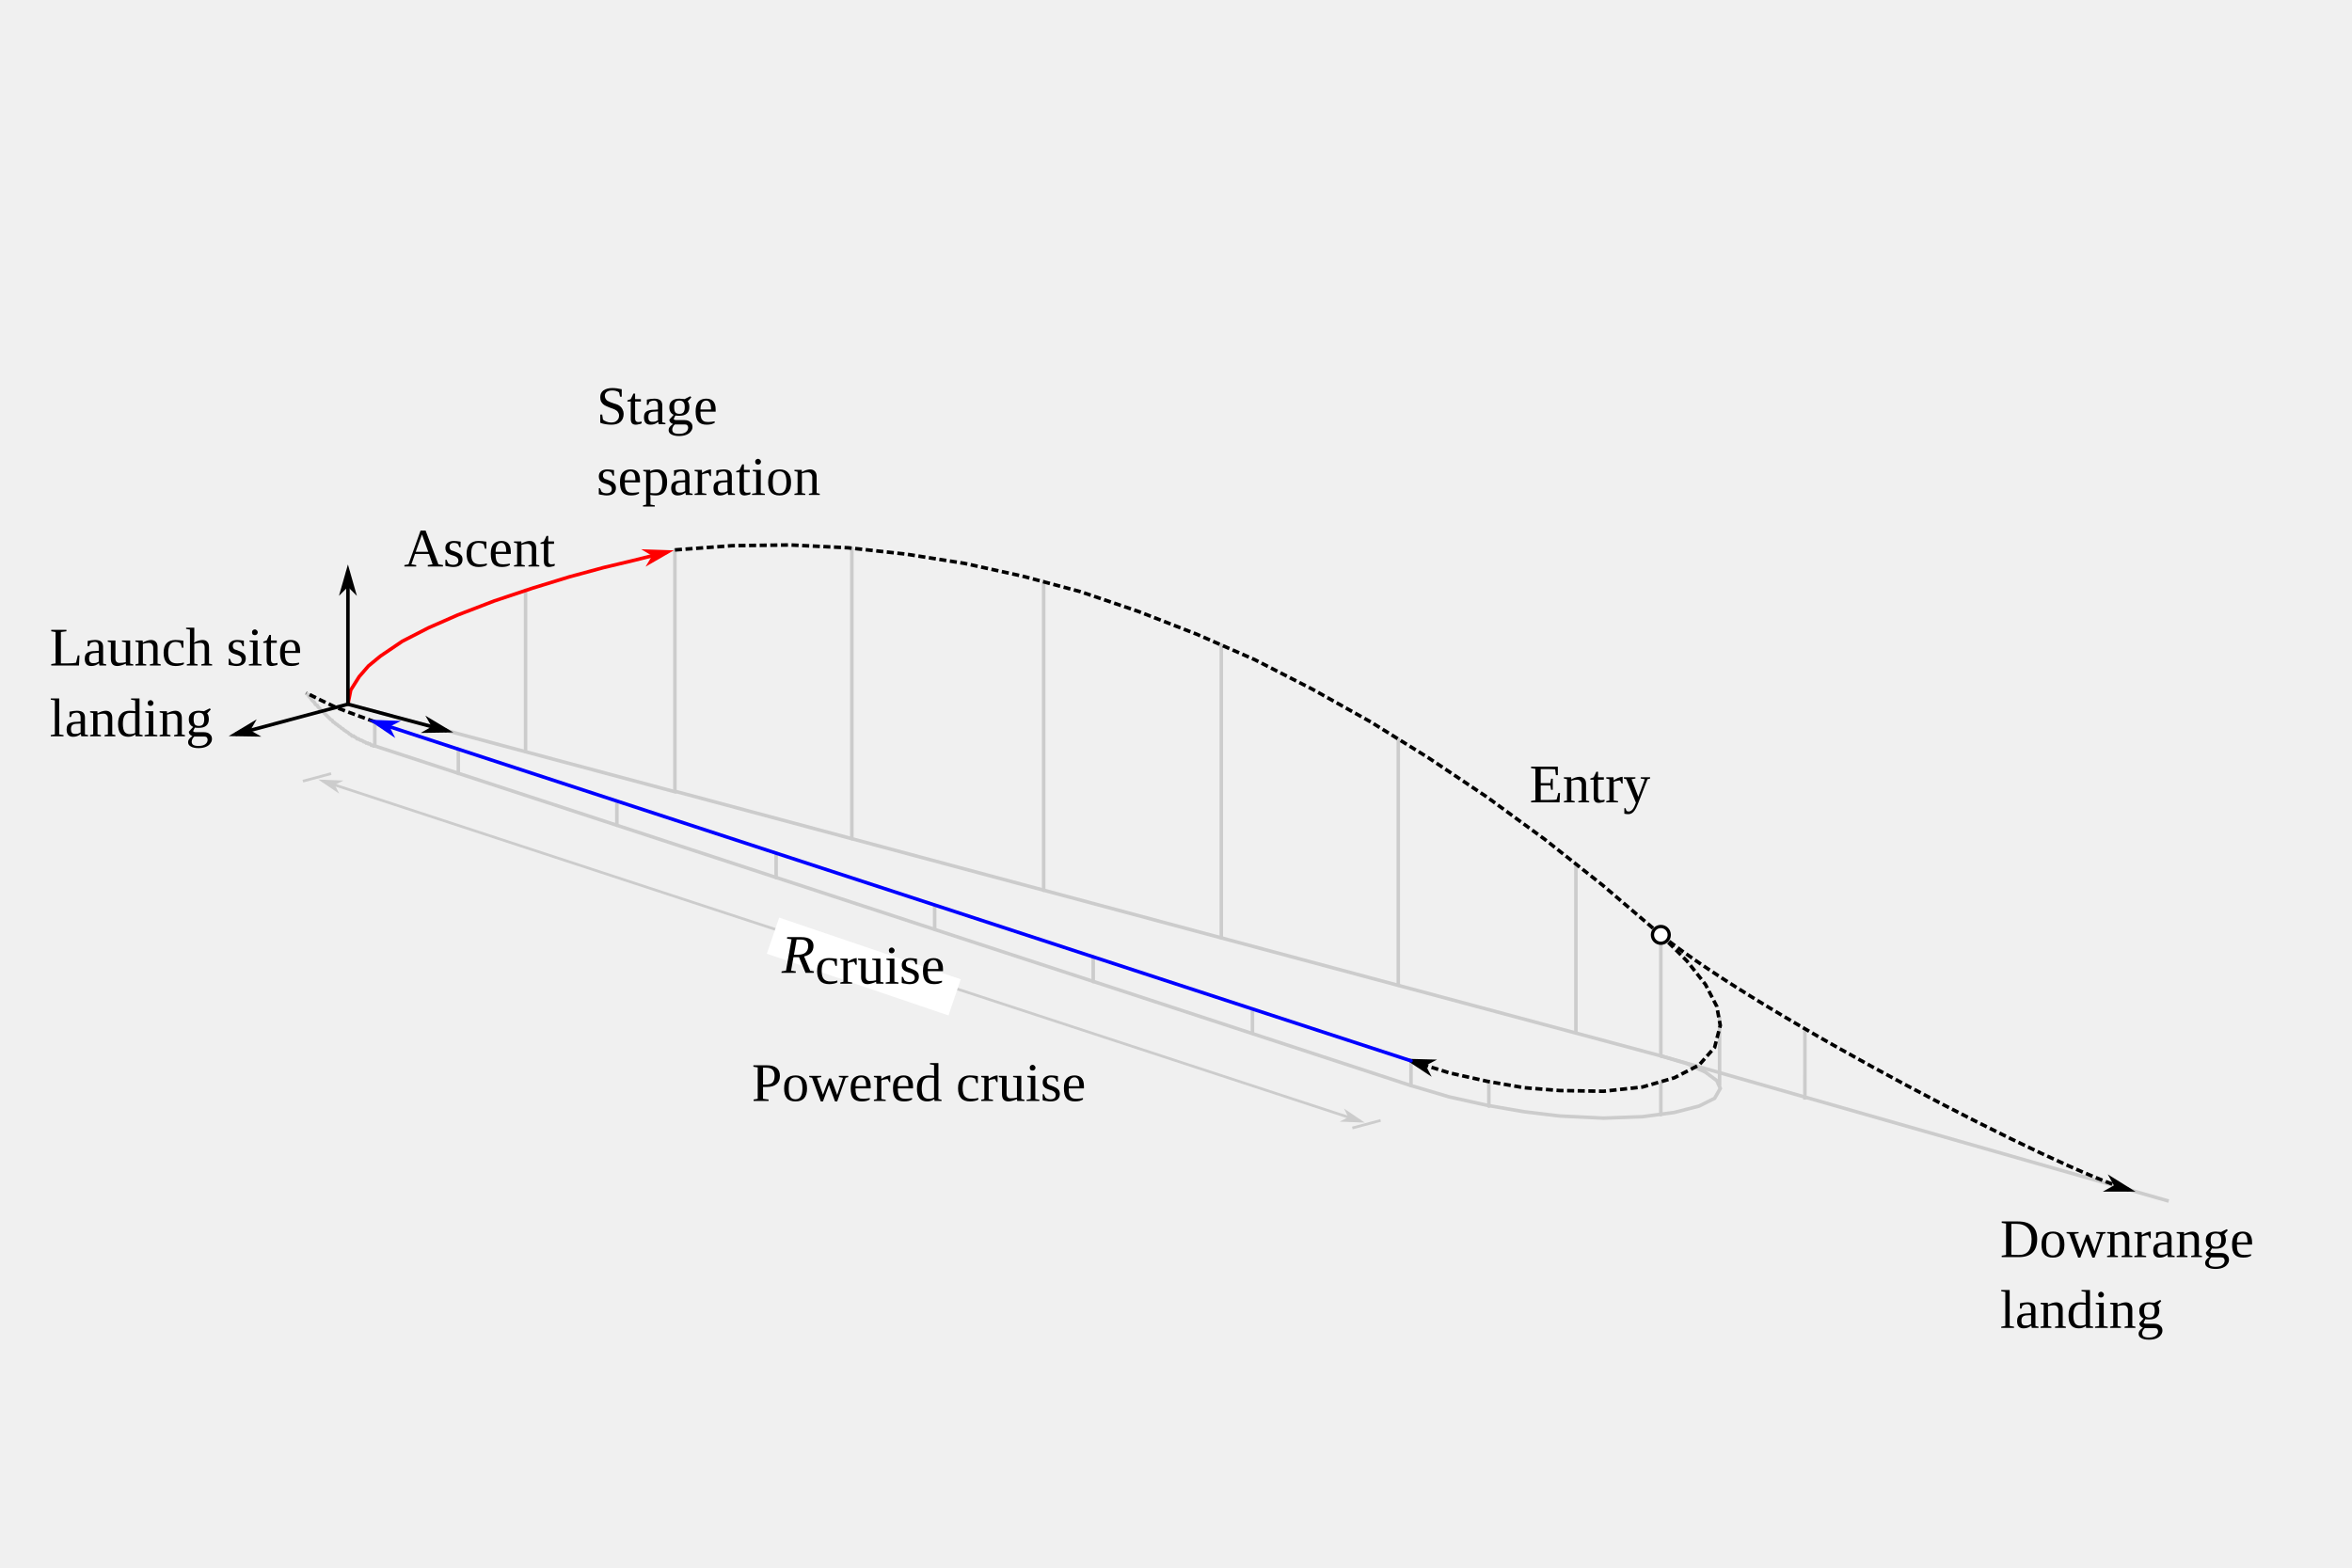
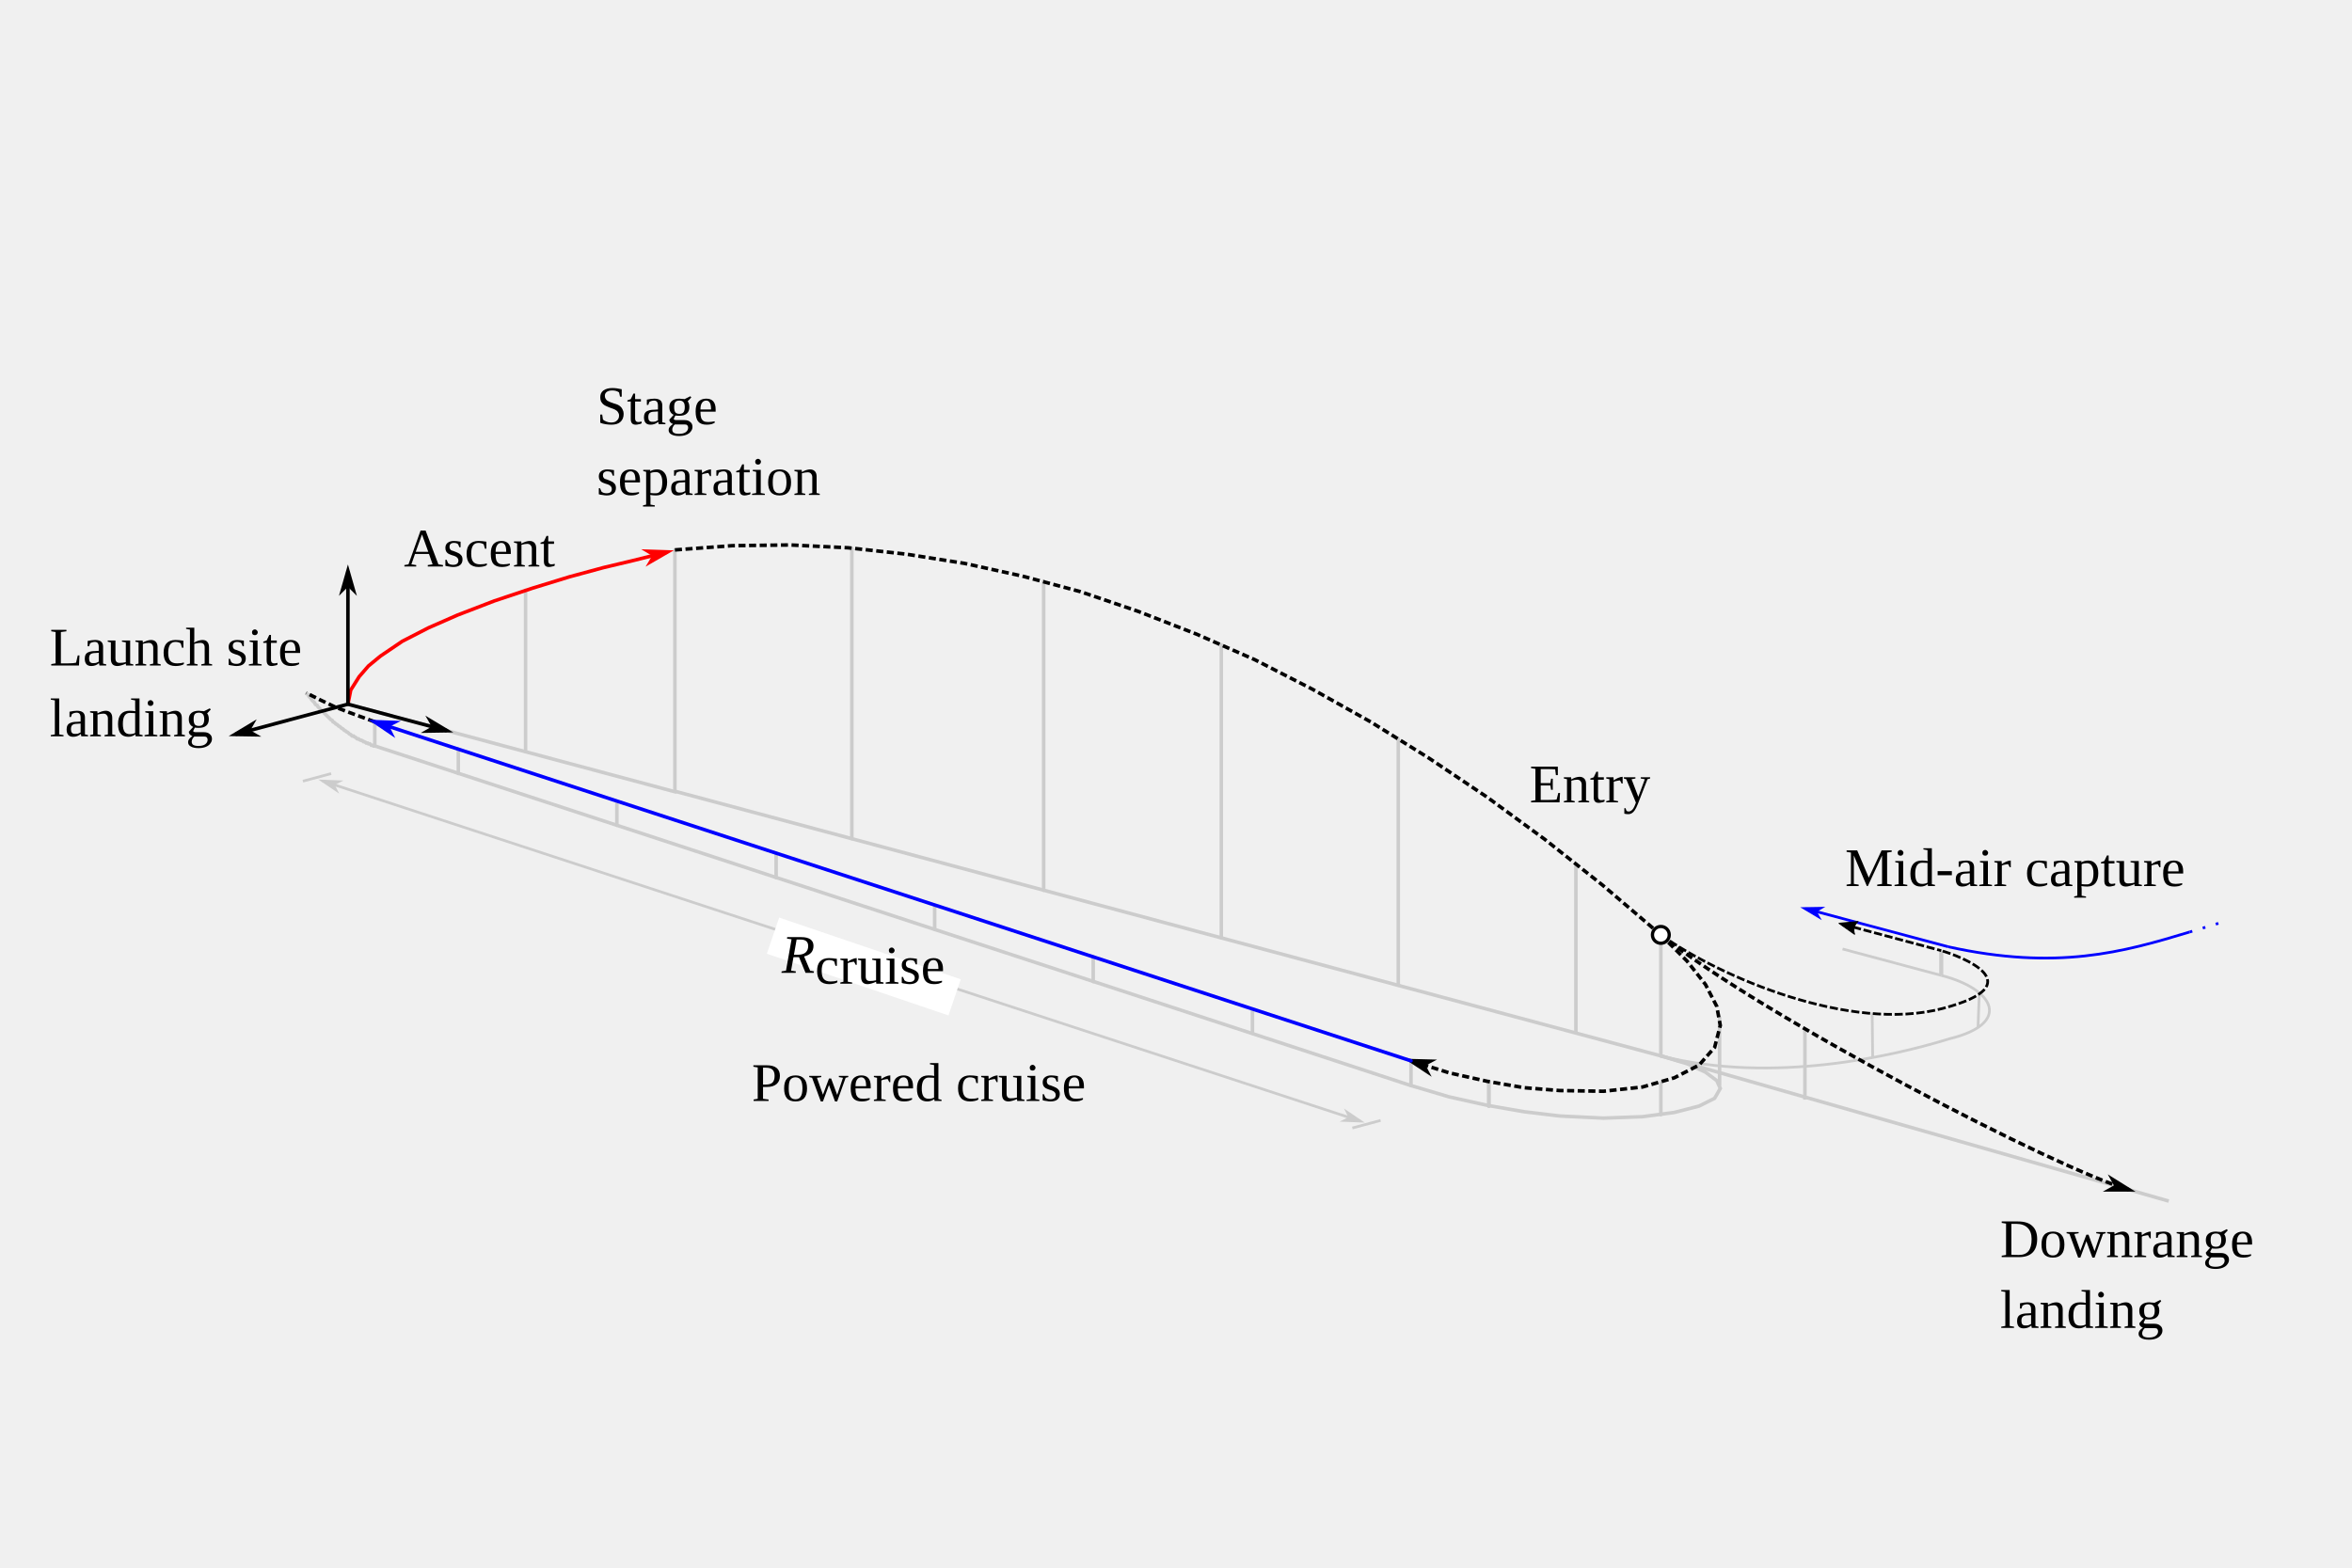
<svg xmlns="http://www.w3.org/2000/svg" width="6in" height="4in" viewBox="0 0 152.4 101.6" version="1.1" id="svg1025">
  <defs id="defs1019">
+     <marker style="overflow:visible" id="marker9475" refX="0.0" refY="0.0" orient="auto">
+       <path transform="scale(0.6) translate(0,0)" d="M 8.719,4.034 L -2.207,0.016 L 8.719,-4.002 C 6.973,-1.63 6.983,1.616 8.719,4.034 z " style="fill-rule:evenodd;stroke-width:0.625;stroke-linejoin:round;stroke:#000000;stroke-opacity:1;fill:#000000;fill-opacity:1" id="path9473" />
+     </marker>
+     <marker style="overflow:visible;" id="marker9229" refX="0.0" refY="0.0" orient="auto">
+       <path transform="scale(0.4) rotate(180) translate(10,0)" style="fill-rule:evenodd;stroke:#000000;stroke-width:1pt;stroke-opacity:1;fill:#000000;fill-opacity:1" d="M 0.0,0.0 L 5.0,-5.0 L -12.5,0.0 L 5.0,5.0 L 0.0,0.0 z " id="path9227" />
+     </marker>
+     <marker style="overflow:visible" id="marker8835" refX="0.0" refY="0.0" orient="auto">
+       <path transform="scale(0.6) translate(0,0)" d="M 8.719,4.034 L -2.207,0.016 L 8.719,-4.002 C 6.973,-1.63 6.983,1.616 8.719,4.034 z " style="fill-rule:evenodd;stroke-width:0.625;stroke-linejoin:round;stroke:#000000;stroke-opacity:1;fill:#000000;fill-opacity:1" id="path8833" />
+     </marker>
+     <marker orient="auto" refY="0.0" refX="0.0" id="Arrow2Mstart" style="overflow:visible">
+       <path id="path1769" style="fill-rule:evenodd;stroke-width:0.625;stroke-linejoin:round;stroke:#000000;stroke-opacity:1;fill:#000000;fill-opacity:1" d="M 8.719,4.034 L -2.207,0.016 L 8.719,-4.002 C 6.973,-1.63 6.983,1.616 8.719,4.034 z " transform="scale(0.6) translate(0,0)" />
+     </marker>
+     <marker style="overflow:visible;" id="marker8255" refX="0.0" refY="0.0" orient="auto">
+       <path transform="scale(0.4) rotate(180) translate(10,0)" style="fill-rule:evenodd;stroke:#0000ff;stroke-width:1pt;stroke-opacity:1;fill:#0000ff;fill-opacity:1" d="M 0.0,0.0 L 5.0,-5.0 L -12.5,0.0 L 5.0,5.0 L 0.0,0.0 z " id="path8253" />
+     </marker>
    <marker orient="auto" refY="0.0" refX="0.0" id="marker6467" style="overflow:visible">
      <path id="path6465" d="M 0.0,0.0 L 5.0,-5.0 L -12.5,0.0 L 5.0,5.0 L 0.0,0.0 z " style="fill-rule:evenodd;stroke:#cccccc;stroke-width:1pt;stroke-opacity:1;fill:#cccccc;fill-opacity:1" transform="scale(0.4) translate(10,0)" />
    </marker>
    <marker style="overflow:visible;" id="marker6391" refX="0.0" refY="0.0" orient="auto">
      <path transform="scale(0.4) rotate(180) translate(10,0)" style="fill-rule:evenodd;stroke:#cccccc;stroke-width:1pt;stroke-opacity:1;fill:#cccccc;fill-opacity:1" d="M 0.0,0.0 L 5.0,-5.0 L -12.5,0.0 L 5.0,5.0 L 0.0,0.0 z " id="path6389" />
    </marker>
    <marker orient="auto" refY="0.0" refX="0.0" id="marker2482" style="overflow:visible;">
      <path id="path2480" d="M 0.0,0.0 L 5.0,-5.0 L -12.5,0.0 L 5.0,5.0 L 0.0,0.0 z " style="fill-rule:evenodd;stroke:#000000;stroke-width:1pt;stroke-opacity:1;fill:#000000;fill-opacity:1" transform="scale(0.4) rotate(180) translate(10,0)" />
    </marker>
    <marker style="overflow:visible;" id="marker2406" refX="0.0" refY="0.0" orient="auto">
      <path transform="scale(0.4) rotate(180) translate(10,0)" style="fill-rule:evenodd;stroke:#000000;stroke-width:1pt;stroke-opacity:1;fill:#000000;fill-opacity:1" d="M 0.0,0.0 L 5.0,-5.0 L -12.5,0.0 L 5.0,5.0 L 0.0,0.0 z " id="path2404" />
    </marker>
    <marker orient="auto" refY="0.0" refX="0.0" id="marker2342" style="overflow:visible;">
      <path id="path2340" d="M 0.0,0.0 L 5.0,-5.0 L -12.5,0.0 L 5.0,5.0 L 0.0,0.0 z " style="fill-rule:evenodd;stroke:#000000;stroke-width:1pt;stroke-opacity:1;fill:#000000;fill-opacity:1" transform="scale(0.4) rotate(180) translate(10,0)" />
    </marker>
    <marker style="overflow:visible;" id="marker2264" refX="0.0" refY="0.0" orient="auto">
      <path transform="scale(0.4) rotate(180) translate(10,0)" style="fill-rule:evenodd;stroke:#000000;stroke-width:1pt;stroke-opacity:1;fill:#000000;fill-opacity:1" d="M 0.0,0.0 L 5.0,-5.0 L -12.5,0.0 L 5.0,5.0 L 0.0,0.0 z " id="path2262" />
    </marker>
    <marker orient="auto" refY="0.0" refX="0.0" id="Arrow1Mstart" style="overflow:visible">
      <path id="path1751" d="M 0.0,0.0 L 5.0,-5.0 L -12.5,0.0 L 5.0,5.0 L 0.0,0.0 z " style="fill-rule:evenodd;stroke:#ff0000;stroke-width:1pt;stroke-opacity:1;fill:#ff0000;fill-opacity:1" transform="scale(0.4) translate(10,0)" />
    </marker>
    <marker orient="auto" refY="0.0" refX="0.0" id="marker2109" style="overflow:visible;">
      <path id="path2107" d="M 0.0,0.0 L 5.0,-5.0 L -12.5,0.0 L 5.0,5.0 L 0.0,0.0 z " style="fill-rule:evenodd;stroke:#ff0000;stroke-width:1pt;stroke-opacity:1;fill:#ff0000;fill-opacity:1" transform="scale(0.4) rotate(180) translate(10,0)" />
    </marker>
    <marker style="overflow:visible;" id="marker2075" refX="0.0" refY="0.0" orient="auto">
      <path transform="scale(0.4) rotate(180) translate(10,0)" style="fill-rule:evenodd;stroke:#ff0000;stroke-width:1pt;stroke-opacity:1;fill:#ff0000;fill-opacity:1" d="M 0.0,0.0 L 5.0,-5.0 L -12.5,0.0 L 5.0,5.0 L 0.0,0.0 z " id="path2073" />
    </marker>
    <marker orient="auto" refY="0.0" refX="0.0" id="marker2029" style="overflow:visible;">
      <path id="path2027" d="M 0.0,0.0 L 5.0,-5.0 L -12.5,0.0 L 5.0,5.0 L 0.0,0.0 z " style="fill-rule:evenodd;stroke:#000000;stroke-width:1pt;stroke-opacity:1;fill:#000000;fill-opacity:1" transform="scale(0.4) rotate(180) translate(10,0)" />
    </marker>
    <marker orient="auto" refY="0.0" refX="0.0" id="Arrow1Mend" style="overflow:visible;">
      <path id="path1754" d="M 0.0,0.0 L 5.0,-5.0 L -12.5,0.0 L 5.0,5.0 L 0.0,0.0 z " style="fill-rule:evenodd;stroke:#0000ff;stroke-width:1pt;stroke-opacity:1;fill:#0000ff;fill-opacity:1" transform="scale(0.4) rotate(180) translate(10,0)" />
    </marker>
  </defs>
  <g id="layer6">
    <g id="layer2" transform="translate(0,-195.4)" style="display:inline">
      <g transform="matrix(0.4586111,0,0,-0.4586111,-64.73665,212.8982)" id="g1706" style="stroke:#cccccc;stroke-width:0.5;stroke-miterlimit:4;stroke-dasharray:none">
        <path id="path1677" d="m 236.514,-73.657 v 34.1" style="fill:none;stroke:#cccccc;stroke-width:0.5;stroke-linecap:round;stroke-linejoin:round;stroke-miterlimit:4;stroke-dasharray:none;stroke-opacity:1" />
        <path id="path1675" d="m 288.614,-43.957 v -43.7" style="fill:none;stroke:#cccccc;stroke-width:0.5;stroke-linecap:round;stroke-linejoin:round;stroke-miterlimit:4;stroke-dasharray:none;stroke-opacity:1" />
        <path id="path1673" d="m 375.814,-93.957 v -17.1" style="fill:none;stroke:#cccccc;stroke-width:0.5;stroke-linecap:round;stroke-linejoin:round;stroke-miterlimit:4;stroke-dasharray:none;stroke-opacity:1" />
        <path id="path1671" d="m 384.114,-105.657 v -9.5" style="fill:none;stroke:#cccccc;stroke-width:0.5;stroke-linecap:round;stroke-linejoin:round;stroke-miterlimit:4;stroke-dasharray:none;stroke-opacity:1" />
        <path id="path1669" d="m 375.814,-114.857 v -4.5" style="fill:none;stroke:#cccccc;stroke-width:0.5;stroke-linecap:round;stroke-linejoin:round;stroke-miterlimit:4;stroke-dasharray:none;stroke-opacity:1" />
        <path id="path1667" d="m 340.514,-111.757 v -3.5" style="fill:none;stroke:#cccccc;stroke-width:0.5;stroke-linecap:round;stroke-linejoin:round;stroke-miterlimit:4;stroke-dasharray:none;stroke-opacity:1" />
        <path id="path1665" d="m 318.114,-104.457 v -3.4" style="fill:none;stroke:#cccccc;stroke-width:0.5;stroke-linecap:round;stroke-linejoin:round;stroke-miterlimit:4;stroke-dasharray:none;stroke-opacity:1" />
        <path id="path1663" d="m 363.814,-83.957 v -23.8" style="fill:none;stroke:#cccccc;stroke-width:0.5;stroke-linecap:round;stroke-linejoin:round;stroke-miterlimit:4;stroke-dasharray:none;stroke-opacity:1" />
        <path id="path1661" d="m 295.614,-97.057 v -3.5" style="fill:none;stroke:#cccccc;stroke-width:0.5;stroke-linecap:round;stroke-linejoin:round;stroke-miterlimit:4;stroke-dasharray:none;stroke-opacity:1" />
        <path id="path1659" d="m 273.214,-89.757 v -3.4" style="fill:none;stroke:#cccccc;stroke-width:0.5;stroke-linecap:round;stroke-linejoin:round;stroke-miterlimit:4;stroke-dasharray:none;stroke-opacity:1" />
        <path id="path1657" d="m 250.814,-82.457 v -3.4" style="fill:none;stroke:#cccccc;stroke-width:0.5;stroke-linecap:round;stroke-linejoin:round;stroke-miterlimit:4;stroke-dasharray:none;stroke-opacity:1" />
        <path id="path1655" d="m 228.314,-75.057 v -3.4" style="fill:none;stroke:#cccccc;stroke-width:0.5;stroke-linecap:round;stroke-linejoin:round;stroke-miterlimit:4;stroke-dasharray:none;stroke-opacity:1" />
        <path id="path1653" d="m 205.914,-67.757 v -3.4" style="fill:none;stroke:#cccccc;stroke-width:0.5;stroke-linecap:round;stroke-linejoin:round;stroke-miterlimit:4;stroke-dasharray:none;stroke-opacity:1" />
        <path id="path1651" d="m 194.114,-63.857 v -3.4" style="fill:none;stroke:#cccccc;stroke-width:0.5;stroke-linecap:round;stroke-linejoin:round;stroke-miterlimit:4;stroke-dasharray:none;stroke-opacity:1" />
        <path id="path1649" d="m 313.714,-52.957 v -41.4" style="fill:none;stroke:#cccccc;stroke-width:0.5;stroke-linecap:round;stroke-linejoin:round;stroke-miterlimit:4;stroke-dasharray:none;stroke-opacity:1" />
        <path id="path1647" d="m 338.714,-66.257 v -34.8" style="fill:none;stroke:#cccccc;stroke-width:0.5;stroke-linecap:round;stroke-linejoin:round;stroke-miterlimit:4;stroke-dasharray:none;stroke-opacity:1" />
        <path id="path1645" d="m 261.514,-39.357 v -41" style="fill:none;stroke:#cccccc;stroke-width:0.5;stroke-linecap:round;stroke-linejoin:round;stroke-miterlimit:4;stroke-dasharray:none;stroke-opacity:1" />
        <path id="path1643" d="m 215.414,-45.257 v -22.8" style="fill:none;stroke:#cccccc;stroke-width:0.5;stroke-linecap:round;stroke-linejoin:round;stroke-miterlimit:4;stroke-dasharray:none;stroke-opacity:1" />
        <path id="path1641" d="m 351.514,-114.657 v -3.5" style="fill:none;stroke:#cccccc;stroke-width:0.5;stroke-linecap:round;stroke-linejoin:round;stroke-miterlimit:4;stroke-dasharray:none;stroke-opacity:1" />
+         <path style="fill:none;stroke:#cccccc;stroke-width:0.5;stroke-linecap:round;stroke-linejoin:round;stroke-miterlimit:4;stroke-dasharray:none;stroke-opacity:1" d="m 351.514,-114.657 v -3.5" id="path9461" />
      </g>
      <path style="fill:none;stroke:#cccccc;stroke-width:0.229;stroke-linecap:butt;stroke-linejoin:miter;stroke-miterlimit:4;stroke-dasharray:none;stroke-opacity:1" d="m 116.953,266.666 -8.4e-4,-4.59" id="path2595" />
+       <path style="fill:none;stroke:#cccccc;stroke-width:0.265px;stroke-linecap:butt;stroke-linejoin:miter;stroke-opacity:1" d="m 125.784,258.615 v -1.605" id="path9463" />
+       <path transform="translate(0,195.4)" style="display:inline;fill:none;stroke:#cccccc;stroke-width:0.176;stroke-linecap:butt;stroke-linejoin:miter;stroke-miterlimit:4;stroke-dasharray:none;stroke-opacity:1" d="m 121.309,65.626 0.032,2.913" id="path9747" />
+       <path transform="translate(0,195.4)" style="display:inline;fill:none;stroke:#cccccc;stroke-width:0.176;stroke-linecap:butt;stroke-linejoin:miter;stroke-miterlimit:4;stroke-dasharray:none;stroke-opacity:1" d="m 128.251,64.348 -0.084,2.244" id="path9749" />
    </g>
    <g id="layer4" style="display:inline">
      <path style="fill:none;stroke:#cccccc;stroke-width:0.229;stroke-linecap:butt;stroke-linejoin:miter;stroke-miterlimit:10;stroke-dasharray:none;stroke-opacity:1" d="m 107.616,68.43 1.697,0.504 1.192,0.55 0.734,0.55 0.229,0.504 -0.367,0.642 -1.009,0.504 -1.605,0.413 -2.064,0.275 -2.522,0.092 -2.843,-0.138 -2.293,-0.275 -2.385,-0.413 -2.476,-0.55 -2.477,-0.734" id="path1627" />
      <path style="fill:none;stroke:#cccccc;stroke-width:0.229;stroke-linecap:butt;stroke-linejoin:miter;stroke-miterlimit:10;stroke-dasharray:none;stroke-opacity:1" d="m 24.286,48.343 h -0.092 l -0.046,-0.046 h -0.092 l -0.046,-0.046 -0.046,-0.046 h -0.092 l -0.046,-0.046 h -0.092 l -0.046,-0.046 -0.092,-0.046 H 23.552 l -0.046,-0.046 -0.092,-0.046 h -0.046 l -0.092,-0.046 -0.046,-0.046 h -0.092 l -0.046,-0.046 -0.046,-0.046 -0.092,-0.046 -0.046,-0.046 h -0.092 l -0.046,-0.046 -0.046,-0.046 -0.092,-0.046 -0.046,-0.046 -0.046,-0.046 -0.092,-0.046 -0.046,-0.046 -0.092,-0.046 -0.046,-0.046 -0.046,-0.046 -0.092,-0.046 -0.046,-0.046 -0.046,-0.046 -0.092,-0.046 -0.046,-0.046 -0.046,-0.046 -0.092,-0.046 -0.046,-0.046 -0.046,-0.046 -0.092,-0.046 -0.046,-0.092 -0.092,-0.046 -0.046,-0.046 -0.046,-0.046 -0.046,-0.046 -0.092,-0.092 -0.046,-0.046 -0.046,-0.046 -0.092,-0.092 -0.046,-0.046 -0.046,-0.046 -0.092,-0.092 -0.046,-0.046 -0.046,-0.046 -0.092,-0.092 -0.046,-0.046 -0.046,-0.092 -0.092,-0.046 -0.046,-0.046 -0.046,-0.092 -0.046,-0.046 -0.092,-0.092 -0.046,-0.046 -0.046,-0.092 -0.092,-0.092 -0.046,-0.046 -0.046,-0.092 -0.046,-0.046 -0.092,-0.092" id="path1582" />
      <path style="fill:none;stroke:#cccccc;stroke-width:0.229;stroke-linecap:round;stroke-linejoin:round;stroke-miterlimit:10;stroke-dasharray:none;stroke-opacity:1" d="M 22.544,45.637 43.777,51.324" id="path1683" />
      <path style="fill:none;stroke:#cccccc;stroke-width:0.229;stroke-linecap:round;stroke-linejoin:round;stroke-miterlimit:10;stroke-dasharray:none;stroke-opacity:1" d="M 91.427,70.356 24.286,48.343" id="path1681" />
      <path style="fill:none;stroke:#cccccc;stroke-width:0.229;stroke-linecap:round;stroke-linejoin:round;stroke-miterlimit:10;stroke-dasharray:none;stroke-opacity:1" d="M 43.731,51.278 107.616,68.43" id="path1679" />
      <path style="fill:none;stroke:#cccccc;stroke-width:0.229;stroke-linecap:butt;stroke-linejoin:miter;stroke-miterlimit:4;stroke-dasharray:none;stroke-opacity:1" d="m 107.616,68.43 32.91,9.412" id="path2468" />
      <path id="path6381" d="M 88.101,72.645 20.961,50.632" style="fill:#cccccc;stroke:#cccccc;stroke-width:0.176;stroke-linecap:round;stroke-linejoin:round;stroke-miterlimit:6;stroke-dasharray:none;stroke-opacity:1;marker-start:url(#marker6467);marker-end:url(#marker6391)" />
+       <path style="fill:none;stroke:#cccccc;stroke-width:0.176;stroke-linecap:butt;stroke-linejoin:miter;stroke-miterlimit:4;stroke-dasharray:none;stroke-opacity:1" d="m 107.616,68.43 c 7.29,1.855 15.162,-0.017 18.699,-1.108 4.072,-0.991 2.928,-3.233 -0.531,-4.107" id="path9459" />
+       <text xml:space="preserve" style="font-style:normal;font-variant:normal;font-weight:normal;font-stretch:normal;font-size:3.528px;line-height:1.25;font-family:'Times New Roman';-inkscape-font-specification:'Times New Roman, ';letter-spacing:0px;word-spacing:0px;fill:#000000;fill-opacity:0;stroke:none;stroke-width:0.265" x="121.073" y="54.694" id="text9893">
+         <tspan id="tspan9891" x="121.073" y="57.826" style="font-style:normal;font-variant:normal;font-weight:normal;font-stretch:normal;font-family:'Times New Roman';-inkscape-font-specification:'Times New Roman, ';fill:#000000;fill-opacity:0;stroke-width:0.265" />
+       </text>
+       <text xml:space="preserve" style="font-style:normal;font-variant:normal;font-weight:normal;font-stretch:normal;font-size:3.528px;line-height:1.25;font-family:'Times New Roman';-inkscape-font-specification:'Times New Roman, ';letter-spacing:0px;word-spacing:0px;fill:#000000;fill-opacity:1;stroke:none;stroke-width:0.265" x="118.685" y="53.408" id="text9897">
+         <tspan id="tspan9895" x="118.685" y="56.539" style="font-style:normal;font-variant:normal;font-weight:normal;font-stretch:normal;font-family:'Times New Roman';-inkscape-font-specification:'Times New Roman, ';stroke-width:0.265" />
+       </text>
+       <path style="display:inline;fill:#cccccc;stroke:#cccccc;stroke-width:0.176;stroke-linecap:butt;stroke-linejoin:miter;stroke-miterlimit:4;stroke-dasharray:none;stroke-dashoffset:0;stroke-opacity:1" d="m 119.389,61.502 6.395,1.713" id="path9471" />
    </g>
-     <g id="layer1" transform="translate(0,-195.4)">
+     <g id="layer1" transform="translate(0,-195.4)" style="display:inline">
      <g transform="matrix(0.4586111,0,0,-0.4586111,-64.73665,212.8982)" id="g1578">
        <path style="fill:none;stroke:#ff0000;stroke-width:0.5;stroke-linecap:butt;stroke-linejoin:miter;stroke-miterlimit:10;stroke-dasharray:none;stroke-opacity:1;marker-end:url(#marker2109)" d="m 190.314,-61.357 0.4,2 1.2,1.9 1.3,1.5 1.7,1.4 3.1,2.1 3.7,1.9 4.1,1.8 5.2,2 5.4,1.8 5.2,1.6 4.8,1.3 4.2,1 2.8,0.7 2,0.5" id="path1635" />
        <path style="fill:none;stroke:#000000;stroke-width:0.5;stroke-linecap:butt;stroke-linejoin:miter;stroke-miterlimit:10;stroke-dasharray:1, 0.5;stroke-dashoffset:0;stroke-opacity:1" d="m 194.114,-63.857 -1.9,0.7 -1.9,0.7 -1.8,0.7 -2.1,1 -2,1" id="path1629" />
        <path style="fill:none;stroke:#000000;stroke-width:0.5;stroke-linecap:butt;stroke-linejoin:miter;stroke-miterlimit:10;stroke-dasharray:1, 0.5;stroke-dashoffset:0;stroke-opacity:1" d="m 236.514,-39.557 8.1,0.6 8.2,0.1 8.2,-0.4 8.2,-0.9 8.2,-1.3 8.2,-1.8 8.2,-2.2 8.2,-2.8 8.2,-3.2 8.2,-3.6 8.2,-4.2 8.2,-4.6 8.2,-5.1 8.2,-5.5 8.2,-6 8.2,-6.5 8.2,-7" id="path1633" />
        <path style="fill:none;stroke:#000000;stroke-width:0.5;stroke-linecap:butt;stroke-linejoin:miter;stroke-miterlimit:10;stroke-dasharray:1, 0.5;stroke-dashoffset:0;stroke-opacity:1;marker-end:url(#marker2029)" d="m 375.814,-93.957 3.7,-3.7 2.6,-3.3 1.6,-3.1 0.5,-2.7 -0.8,-3.1 -2.2,-2.5 -3.5,-1.8 -4.5,-1.3 -5.5,-0.6 -6.2,0.1 -5,0.4 -5.2,0.9 -5.4,1.2 -5.4,1.7" id="path1631" />
        <path style="fill:none;stroke:#0000ff;stroke-width:0.5;stroke-linecap:round;stroke-linejoin:round;stroke-miterlimit:10;stroke-dasharray:none;stroke-opacity:1;marker-end:url(#Arrow1Mend)" d="m 340.514,-111.757 -146.4,47.9" id="path1685" />
        <path style="fill:none;stroke:none;stroke-width:0.709;stroke-linecap:round;stroke-linejoin:round;stroke-miterlimit:10;stroke-dasharray:none;stroke-opacity:1" d="m 190.314,-61.357 -62,-16.6" id="path1639" />
        <path style="fill:none;stroke:none;stroke-width:0.709;stroke-linecap:round;stroke-linejoin:round;stroke-miterlimit:10;stroke-dasharray:none;stroke-opacity:1" d="m 190.314,-61.357 v 29.8" id="path1586" />
      </g>
      <path style="fill:none;stroke:#000000;stroke-width:0.229;stroke-linecap:butt;stroke-linejoin:miter;stroke-miterlimit:4;stroke-dasharray:0.459, 0.229;stroke-dashoffset:0;stroke-opacity:1;marker-end:url(#marker2482)" d="m 107.616,255.988 c 6.714,5.37 25.808,15.224 30.322,16.515" id="path2470" />
+       <path transform="translate(0,195.4)" style="display:inline;fill:none;stroke:#000000;stroke-width:0.176;stroke-linecap:butt;stroke-linejoin:miter;stroke-miterlimit:4;stroke-dasharray:0.529, 0.176;stroke-dashoffset:0;stroke-opacity:1" d="m 107.616,60.588 c 3.895,2.759 12.287,6.345 18.261,4.769 5.974,-1.575 1.13,-3.397 -0.093,-3.747" id="path8243" />
      <circle style="fill:#ffffff;stroke:#000000;stroke-width:0.212;stroke-linecap:butt;stroke-miterlimit:4;stroke-dasharray:none;stroke-dashoffset:0" id="path2472" cx="107.616" cy="255.988" r="0.544" />
+       <path transform="translate(0,195.4)" style="display:inline;fill:none;stroke:#0000ff;stroke-width:0.176;stroke-linecap:butt;stroke-linejoin:miter;stroke-miterlimit:4;stroke-dasharray:none;stroke-opacity:1" d="m 141.883,60.401 c -4.313,1.306 -8.59,2.516 -15.651,0.957" id="path8823" />
+       <path transform="translate(0,195.4)" style="display:inline;fill:none;stroke:#0000ff;stroke-width:0.176;stroke-linecap:butt;stroke-linejoin:miter;stroke-miterlimit:4;stroke-dasharray:none;stroke-opacity:1;marker-end:url(#marker8255)" d="M 126.232,61.357 116.984,58.889" id="path9143" />
+       <path transform="translate(0,195.4)" style="display:inline;fill:none;stroke:#0000ff;stroke-width:0.176;stroke-linecap:butt;stroke-linejoin:miter;stroke-miterlimit:4;stroke-dasharray:0.176, 0.706;stroke-dashoffset:0;stroke-opacity:1" d="m 141.883,60.401 2.142,-0.645" id="path9187" />
+       <path transform="translate(0,195.4)" id="path8251" d="m 119.389,59.897 6.395,1.713" style="display:inline;fill:none;stroke:#000000;stroke-width:0.176;stroke-linecap:butt;stroke-linejoin:miter;stroke-miterlimit:4;stroke-dasharray:0.529, 0.176;stroke-dashoffset:0;stroke-opacity:1;marker-start:url(#Arrow2Mstart)" />
    </g>
    <g id="layer5" style="display:inline">
      <path style="fill:none;stroke:#000000;stroke-width:0.229;stroke-linecap:butt;stroke-linejoin:miter;stroke-miterlimit:4;stroke-dasharray:none;stroke-opacity:1;marker-end:url(#marker2406)" d="M 22.544,45.637 V 37.034" id="path2252" />
      <path style="fill:none;stroke:#000000;stroke-width:0.229;stroke-linecap:butt;stroke-linejoin:miter;stroke-miterlimit:4;stroke-dasharray:none;stroke-opacity:1;marker-end:url(#marker2264)" d="m 22.544,45.637 -7.29,1.952" id="path2254" />
      <path style="fill:none;stroke:#000000;stroke-width:0.229;stroke-linecap:butt;stroke-linejoin:miter;stroke-miterlimit:4;stroke-dasharray:none;stroke-opacity:1;marker-end:url(#marker2342)" d="m 22.544,45.637 6.395,1.713" id="path2332" />
    </g>
-     <g id="layer7">
+     <g id="layer7" style="display:inline">
      <text xml:space="preserve" style="font-style:normal;font-variant:normal;font-weight:normal;font-stretch:normal;font-size:4.586px;line-height:1.25;font-family:'Times New Roman';-inkscape-font-specification:'Times New Roman, ';letter-spacing:0px;word-spacing:0px;display:inline;fill:#000000;fill-opacity:1;stroke:none;stroke-width:0.344" x="26.173" y="36.715" id="text2599">
        <tspan id="tspan2597" x="26.173" y="36.715" style="font-size:3.528px;stroke-width:0.344">Ascent</tspan>
      </text>
      <text xml:space="preserve" style="font-style:normal;font-variant:normal;font-weight:normal;font-stretch:normal;font-size:4.586px;line-height:1;font-family:'Times New Roman';-inkscape-font-specification:'Times New Roman, ';letter-spacing:0px;word-spacing:0px;display:inline;fill:#000000;fill-opacity:1;stroke:none;stroke-width:0.344" x="38.662" y="27.493" id="text2603">
        <tspan id="tspan2601" x="38.662" y="27.493" style="font-size:3.528px;line-height:1;stroke-width:0.344">Stage</tspan>
        <tspan x="38.662" y="32.079" style="font-size:3.528px;line-height:1;stroke-width:0.344" id="tspan2605">separation</tspan>
      </text>
      <text xml:space="preserve" style="font-style:normal;font-variant:normal;font-weight:normal;font-stretch:normal;font-size:4.586px;line-height:1;font-family:'Times New Roman';-inkscape-font-specification:'Times New Roman, ';letter-spacing:0px;word-spacing:0px;display:inline;fill:#000000;fill-opacity:1;stroke:none;stroke-width:0.344" x="129.593" y="81.474" id="text2609">
        <tspan id="tspan2607" x="129.593" y="81.474" style="font-size:3.528px;line-height:1;stroke-width:0.344">Downrange</tspan>
        <tspan x="129.593" y="86.06" style="font-size:3.528px;line-height:1;stroke-width:0.344" id="tspan2611">landing</tspan>
      </text>
      <text xml:space="preserve" style="font-style:normal;font-variant:normal;font-weight:normal;font-stretch:normal;font-size:4.586px;line-height:1;font-family:'Times New Roman';-inkscape-font-specification:'Times New Roman, ';letter-spacing:0px;word-spacing:0px;display:inline;fill:#000000;fill-opacity:1;stroke:none;stroke-width:0.344" x="3.209" y="43.131" id="text2615">
        <tspan id="tspan2613" x="3.209" y="43.131" style="font-size:3.528px;line-height:1;stroke-width:0.344">Launch site</tspan>
        <tspan x="3.209" y="47.717" style="font-size:3.528px;line-height:1;stroke-width:0.344" id="tspan2617">landing</tspan>
      </text>
      <text xml:space="preserve" style="font-style:normal;font-variant:normal;font-weight:normal;font-stretch:normal;font-size:4.586px;line-height:1.25;font-family:'Times New Roman';-inkscape-font-specification:'Times New Roman, ';letter-spacing:0px;word-spacing:0px;display:inline;fill:#000000;fill-opacity:1;stroke:none;stroke-width:0.344" x="48.706" y="71.352" id="text2621">
        <tspan id="tspan2619" x="48.706" y="71.352" style="font-size:3.528px;stroke-width:0.344">Powered cruise</tspan>
      </text>
      <text xml:space="preserve" style="font-style:normal;font-variant:normal;font-weight:normal;font-stretch:normal;font-size:4.586px;line-height:1.25;font-family:'Times New Roman';-inkscape-font-specification:'Times New Roman, ';letter-spacing:0px;word-spacing:0px;display:inline;fill:#000000;fill-opacity:1;stroke:none;stroke-width:0.344" x="99.098" y="51.999" id="text2625">
-         <tspan id="tspan2623" x="99.098" y="51.999" style="stroke-width:0.344;font-size:3.528px">Entry</tspan>
+         <tspan id="tspan2623" x="99.098" y="51.999" style="font-size:3.528px;stroke-width:0.344">Entry</tspan>
      </text>
      <path style="fill:#cccccc;stroke:#cccccc;stroke-width:0.176;stroke-linecap:butt;stroke-linejoin:miter;stroke-miterlimit:6;stroke-dasharray:none;stroke-opacity:1" d="m 19.625,50.626 1.83,-0.49" id="path6377" />
      <path id="path6379" d="M 87.627,73.104 89.457,72.614" style="fill:#cccccc;stroke:#cccccc;stroke-width:0.176;stroke-linecap:butt;stroke-linejoin:miter;stroke-miterlimit:6;stroke-dasharray:none;stroke-opacity:1" />
      <rect style="fill:#ffffff;stroke:none;stroke-width:0.176;stroke-linecap:butt;stroke-miterlimit:6;stroke-dasharray:none;stroke-dashoffset:0" id="rect7353" width="12.428" height="2.472" x="66.937" y="40.06" transform="rotate(18.7711)" />
      <text xml:space="preserve" style="font-style:italic;font-variant:normal;font-weight:normal;font-stretch:normal;line-height:1.25;font-family:'Times New Roman';-inkscape-font-specification:'Times New Roman, Italic';letter-spacing:0px;word-spacing:0px;baseline-shift:baseline;fill:#000000;fill-opacity:1;stroke:none;stroke-width:0.265" x="50.648" y="63.046" id="text7335">
        <tspan id="tspan7333" x="50.648" y="63.046" style="font-size:3.528px;fill:#000000;stroke:none">R<tspan style="font-style:normal;font-variant:normal;font-weight:normal;font-stretch:normal;font-size:3.528px;font-family:'Times New Roman';-inkscape-font-specification:'Times New Roman, ';baseline-shift:sub;fill:#000000;stroke:none" id="tspan7337">cruise</tspan>
        </tspan>
      </text>
+       <text xml:space="preserve" style="font-style:italic;font-variant:normal;font-weight:normal;font-stretch:normal;font-size:3.528px;line-height:1.25;font-family:'Times New Roman';-inkscape-font-specification:'Times New Roman, Italic';letter-spacing:0px;word-spacing:0px;fill:#000000;fill-opacity:1;stroke:none;stroke-width:0.265" x="119.542" y="57.425" id="text9963">
+         <tspan id="tspan9961" x="119.542" y="57.425" style="font-style:normal;font-variant:normal;font-weight:normal;font-stretch:normal;font-family:'Times New Roman';-inkscape-font-specification:'Times New Roman, ';stroke-width:0.265">Mid-air capture</tspan>
+       </text>
    </g>
  </g>
</svg>
